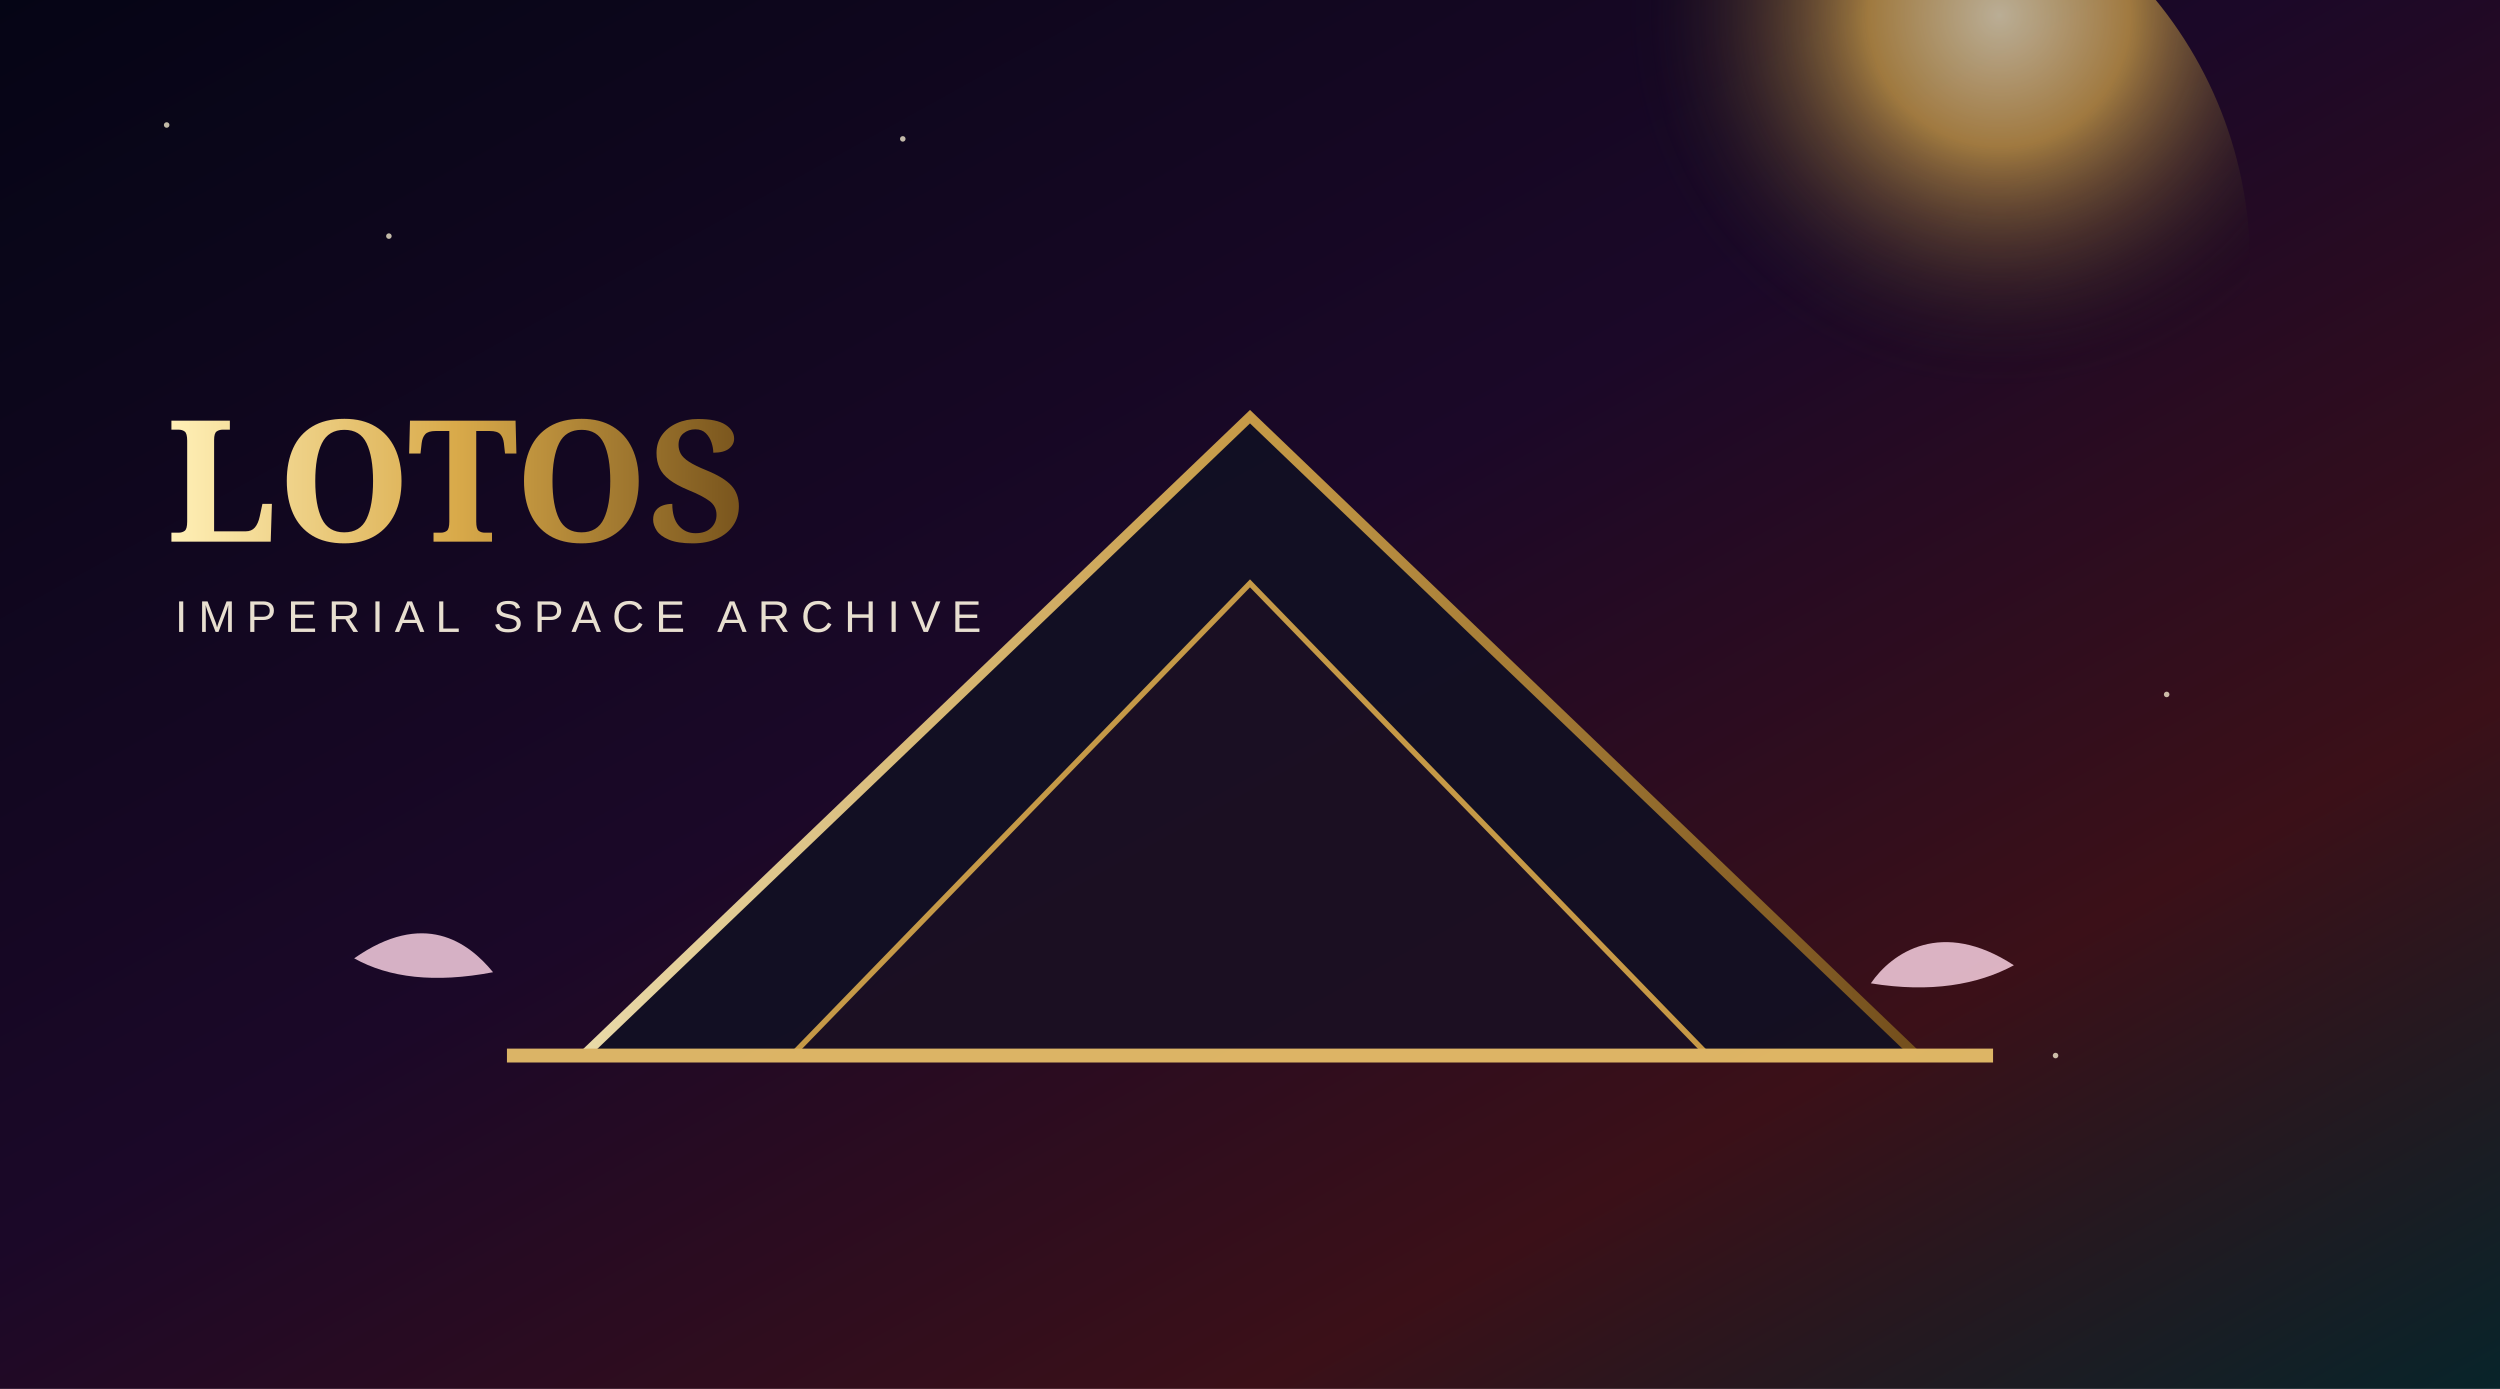
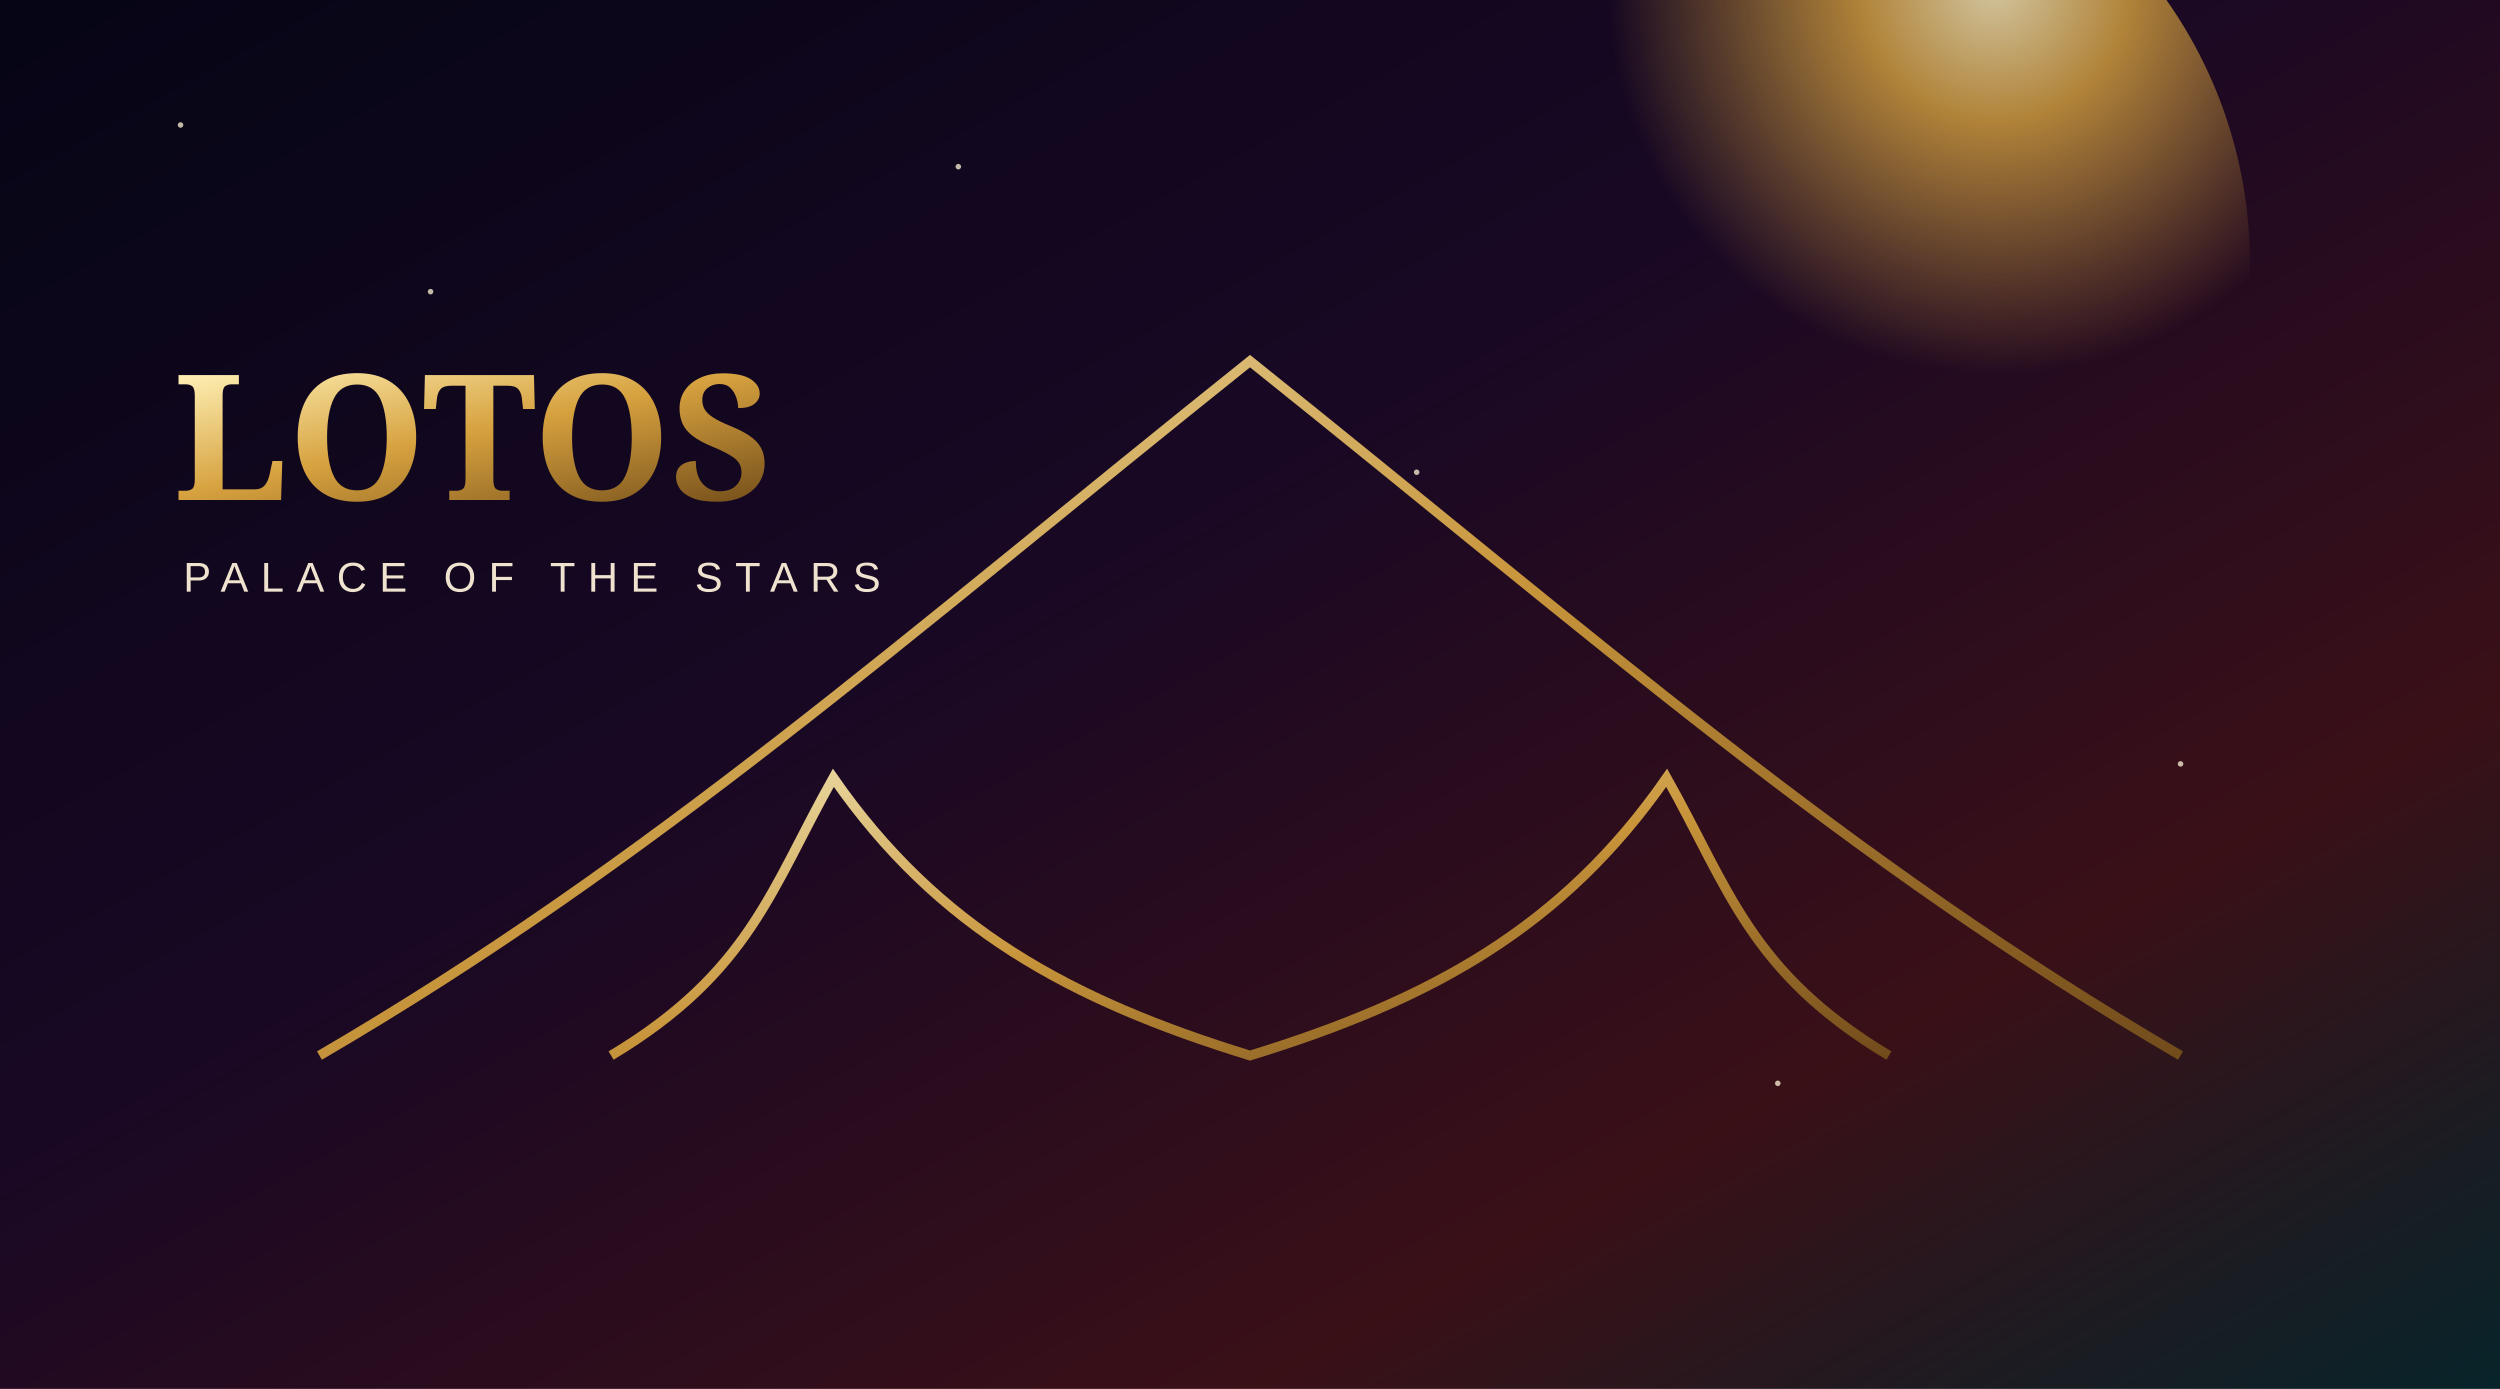
<svg xmlns="http://www.w3.org/2000/svg" viewBox="0 0 1800 1000">
  <defs>
-     <radialGradient id="m" cx="70%" cy="20%" r="45%">
-       <stop offset="0%" stop-color="#fff4c5" />
-       <stop offset="35%" stop-color="#d9aa4a" />
-       <stop offset="100%" stop-color="#050515" stop-opacity="0" />
+     <linearGradient id="bg" x1="0" y1="0" x2="1" y2="1">
+       <stop stop-color="#050515" />
+       <stop offset=".42" stop-color="#190824" />
+       <stop offset=".75" stop-color="#3a1017" />
+       <stop offset="1" stop-color="#06242a" />
+     </linearGradient>
+     <radialGradient id="sun" cx="72%" cy="20%" r="42%">
+       <stop stop-color="#fff3bd" />
+       <stop offset=".35" stop-color="#d6a13e" />
+       <stop offset="1" stop-color="#d6a13e" stop-opacity="0" />
    </radialGradient>
-     <linearGradient id="b" x1="0" y1="0" x2="1" y2="1">
-       <stop stop-color="#050515" />
-       <stop offset=".45" stop-color="#1b0828" />
-       <stop offset=".75" stop-color="#3b1018" />
-       <stop offset="1" stop-color="#07242a" />
-     </linearGradient>
-     <linearGradient id="g">
-       <stop stop-color="#fff0b7" />
-       <stop offset=".5" stop-color="#d9aa4a" />
-       <stop offset="1" stop-color="#79551d" />
+     <linearGradient id="gold" x1="0" y1="0" x2="1" y2="1">
+       <stop stop-color="#fff1b6" />
+       <stop offset=".48" stop-color="#d6a13e" />
+       <stop offset="1" stop-color="#76501b" />
    </linearGradient>
  </defs>
-   <rect width="1800" height="1000" fill="url(#b)" />
-   <circle cx="1320" cy="190" r="300" fill="url(#m)" opacity=".7" />
+   <rect width="1800" height="1000" fill="url(#bg)" />
+   <circle cx="1290" cy="190" r="330" fill="url(#sun)" opacity=".8" />
  <g opacity=".75" fill="#fff6d7">
-     <circle cx="120" cy="90" r="2" />
-     <circle cx="280" cy="170" r="2" />
-     <circle cx="650" cy="100" r="2" />
-     <circle cx="1560" cy="500" r="2" />
-     <circle cx="1480" cy="760" r="2" />
+     <circle cx="130" cy="90" r="2" />
+     <circle cx="310" cy="210" r="2" />
+     <circle cx="690" cy="120" r="2" />
+     <circle cx="1570" cy="550" r="2" />
+     <circle cx="1280" cy="780" r="2" />
+     <circle cx="1020" cy="340" r="2" />
  </g>
-   <g opacity=".9">
-     <path d="M420 760 L900 300 L1380 760 Z" fill="#111022" stroke="url(#g)" stroke-width="7" />
-     <path d="M570 760 L900 420 L1230 760 Z" fill="#1a1022" stroke="#d7a94a" stroke-width="4" />
-     <path d="M365 760 H1435" stroke="#f0c76d" stroke-width="10" />
+   <g stroke="url(#gold)" stroke-width="7" fill="none" opacity=".92">
+     <path d="M230 760 C470 620, 650 460, 900 260 C1150 460, 1330 620, 1570 760" />
+     <path d="M350 760 H1450" />
+     <path d="M900 280 V760" />
+     <path d="M600 760 V560" />
+     <path d="M1200 760 V560" />
+     <path d="M440 760 C540 700, 555 640, 600 560 C675 668, 770 720, 900 760 C1030 720,1125 668,1200 560 C1245 640,1260 700,1360 760" />
  </g>
-   <g opacity=".82" fill="#ffd7e8">
-     <path d="M255 690c50-35 82-12 100 10-42 8-75 4-100-10z" />
-     <path d="M1450 695c-52-34-88-9-103 13 43 7 77 1 103-13z" />
-   </g>
-   <text x="120" y="390" fill="url(#g)" font-family="Georgia" font-size="122" font-weight="700">LOTOS</text>
-   <text x="126" y="455" fill="#e8dfd0" font-family="Arial" font-size="32" letter-spacing="8">IMPERIAL SPACE ARCHIVE</text>
+   <text x="125" y="360" fill="url(#gold)" font-family="Georgia" font-size="126" font-weight="700">LOTOS</text>
+   <text x="132" y="426" fill="#efe2ce" font-family="Arial" font-size="30" letter-spacing="9">PALACE OF THE STARS</text>
</svg>
